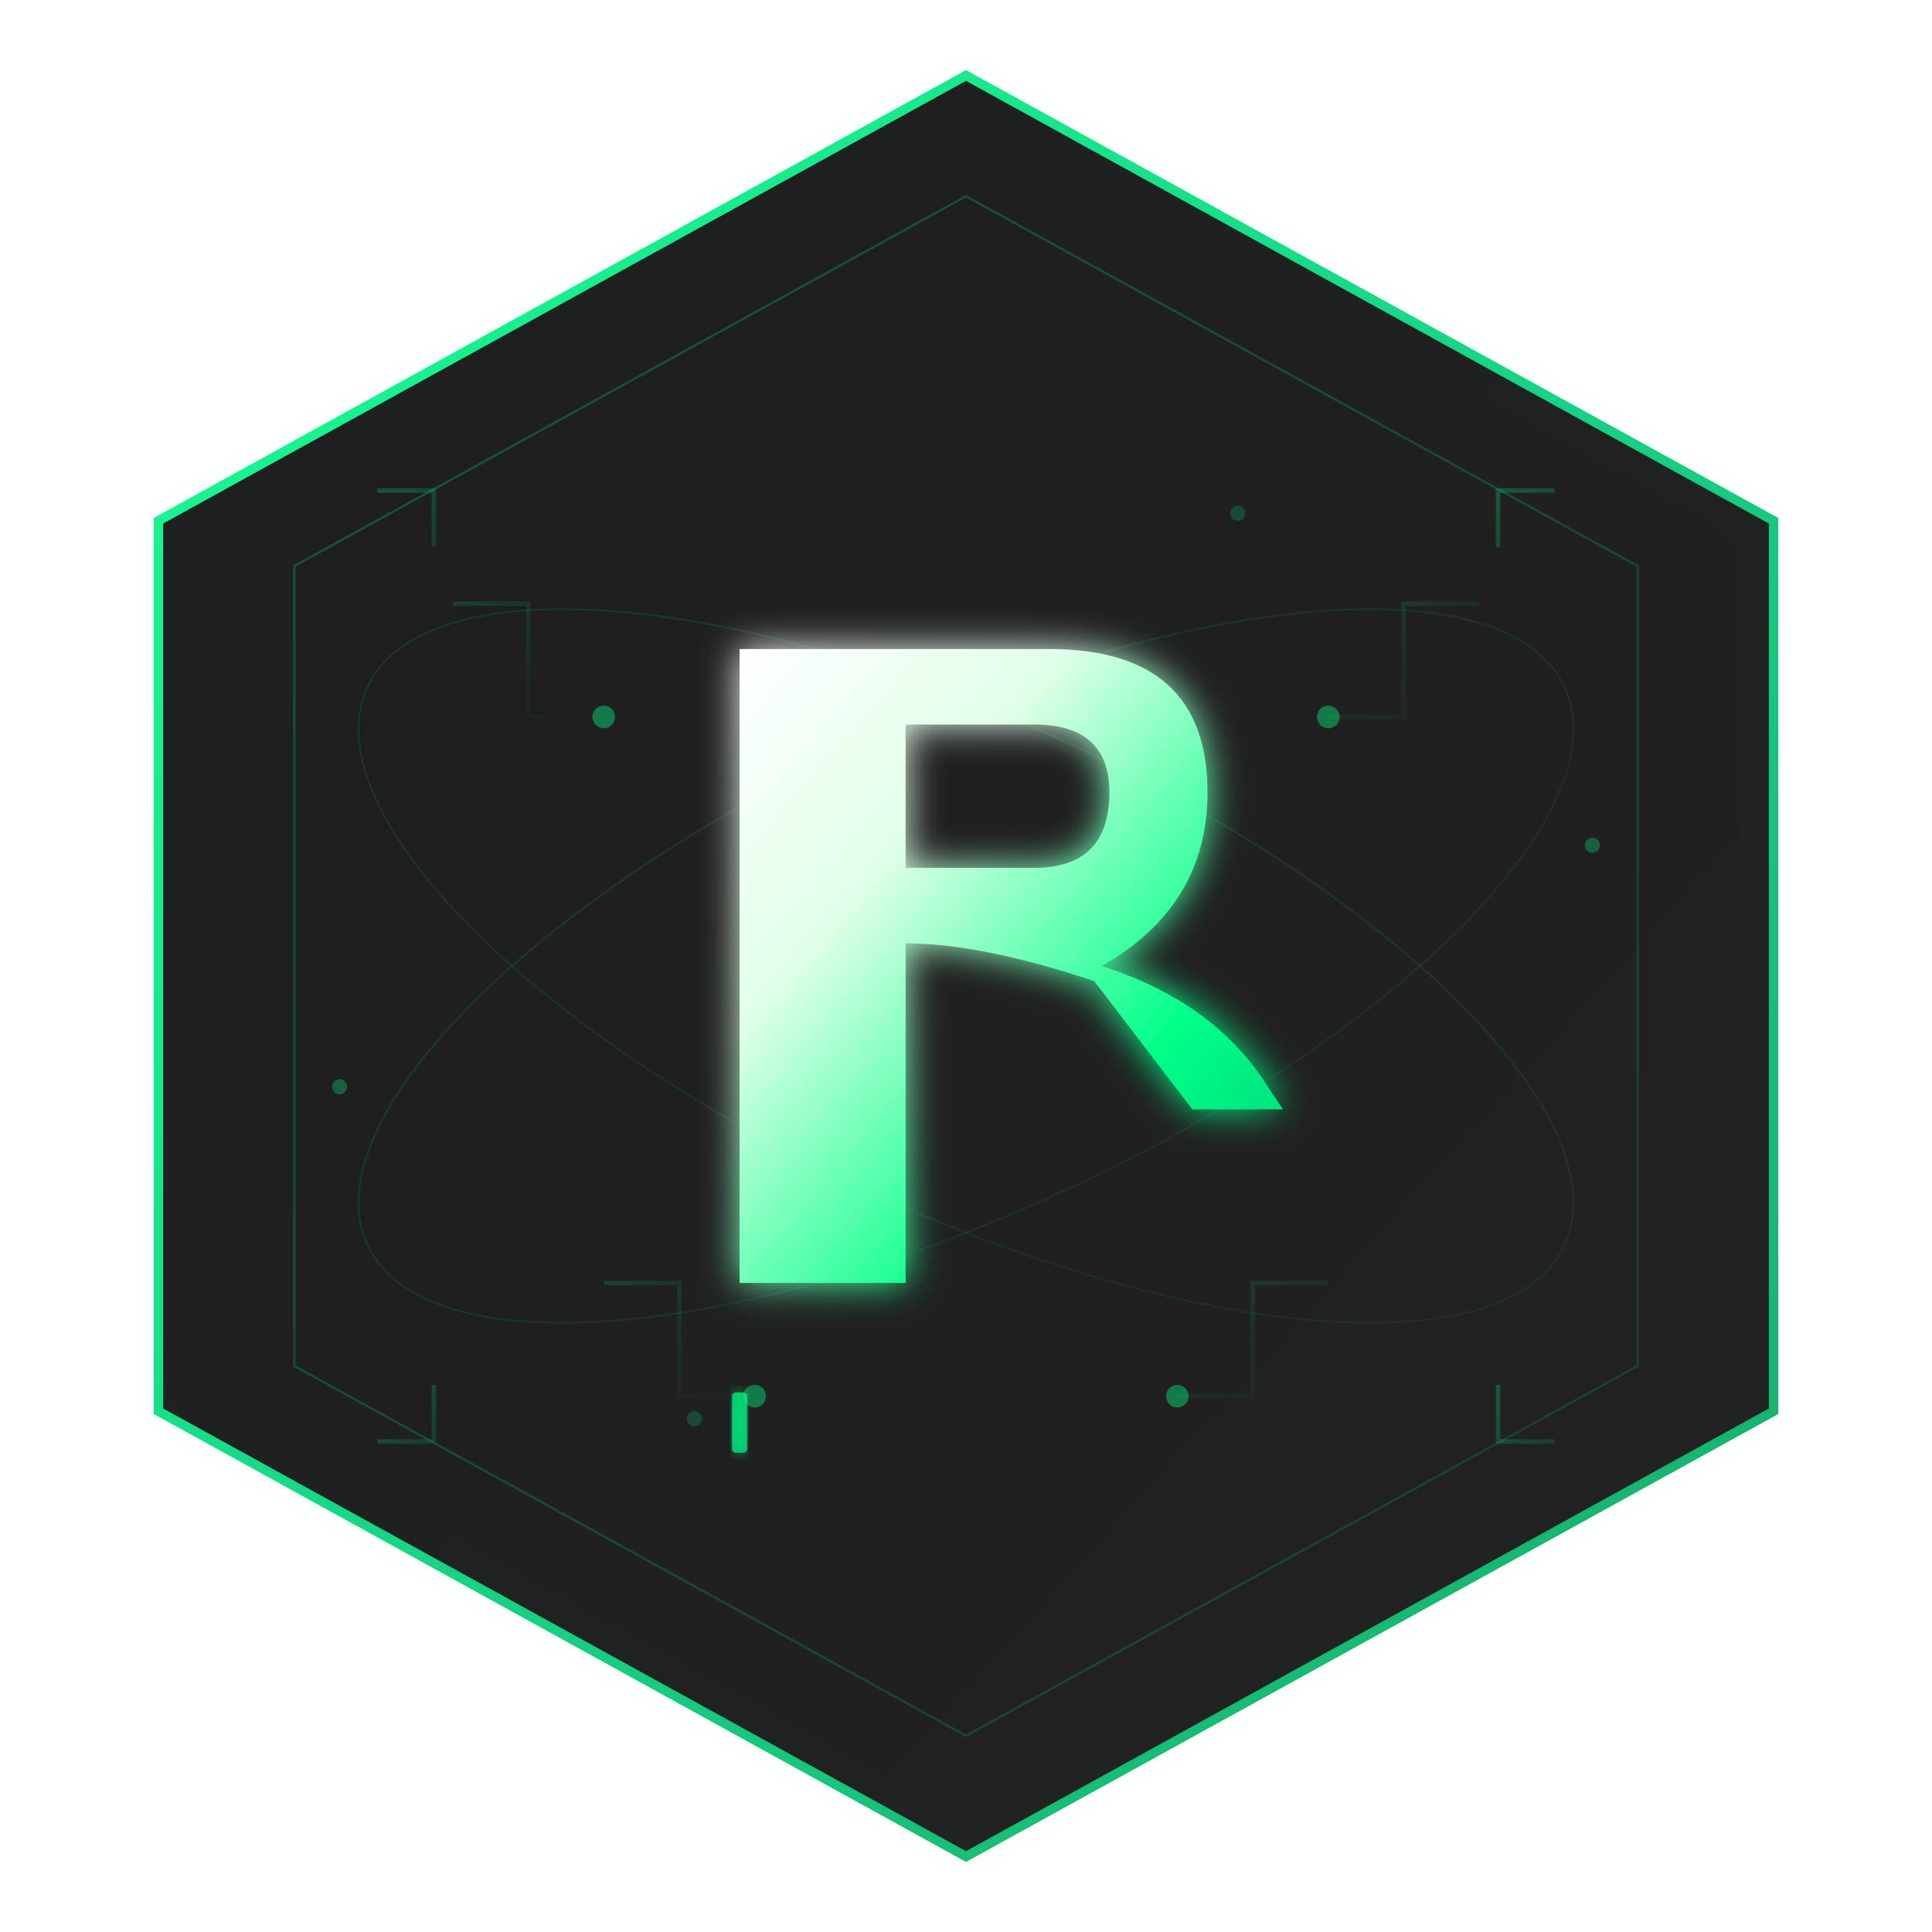
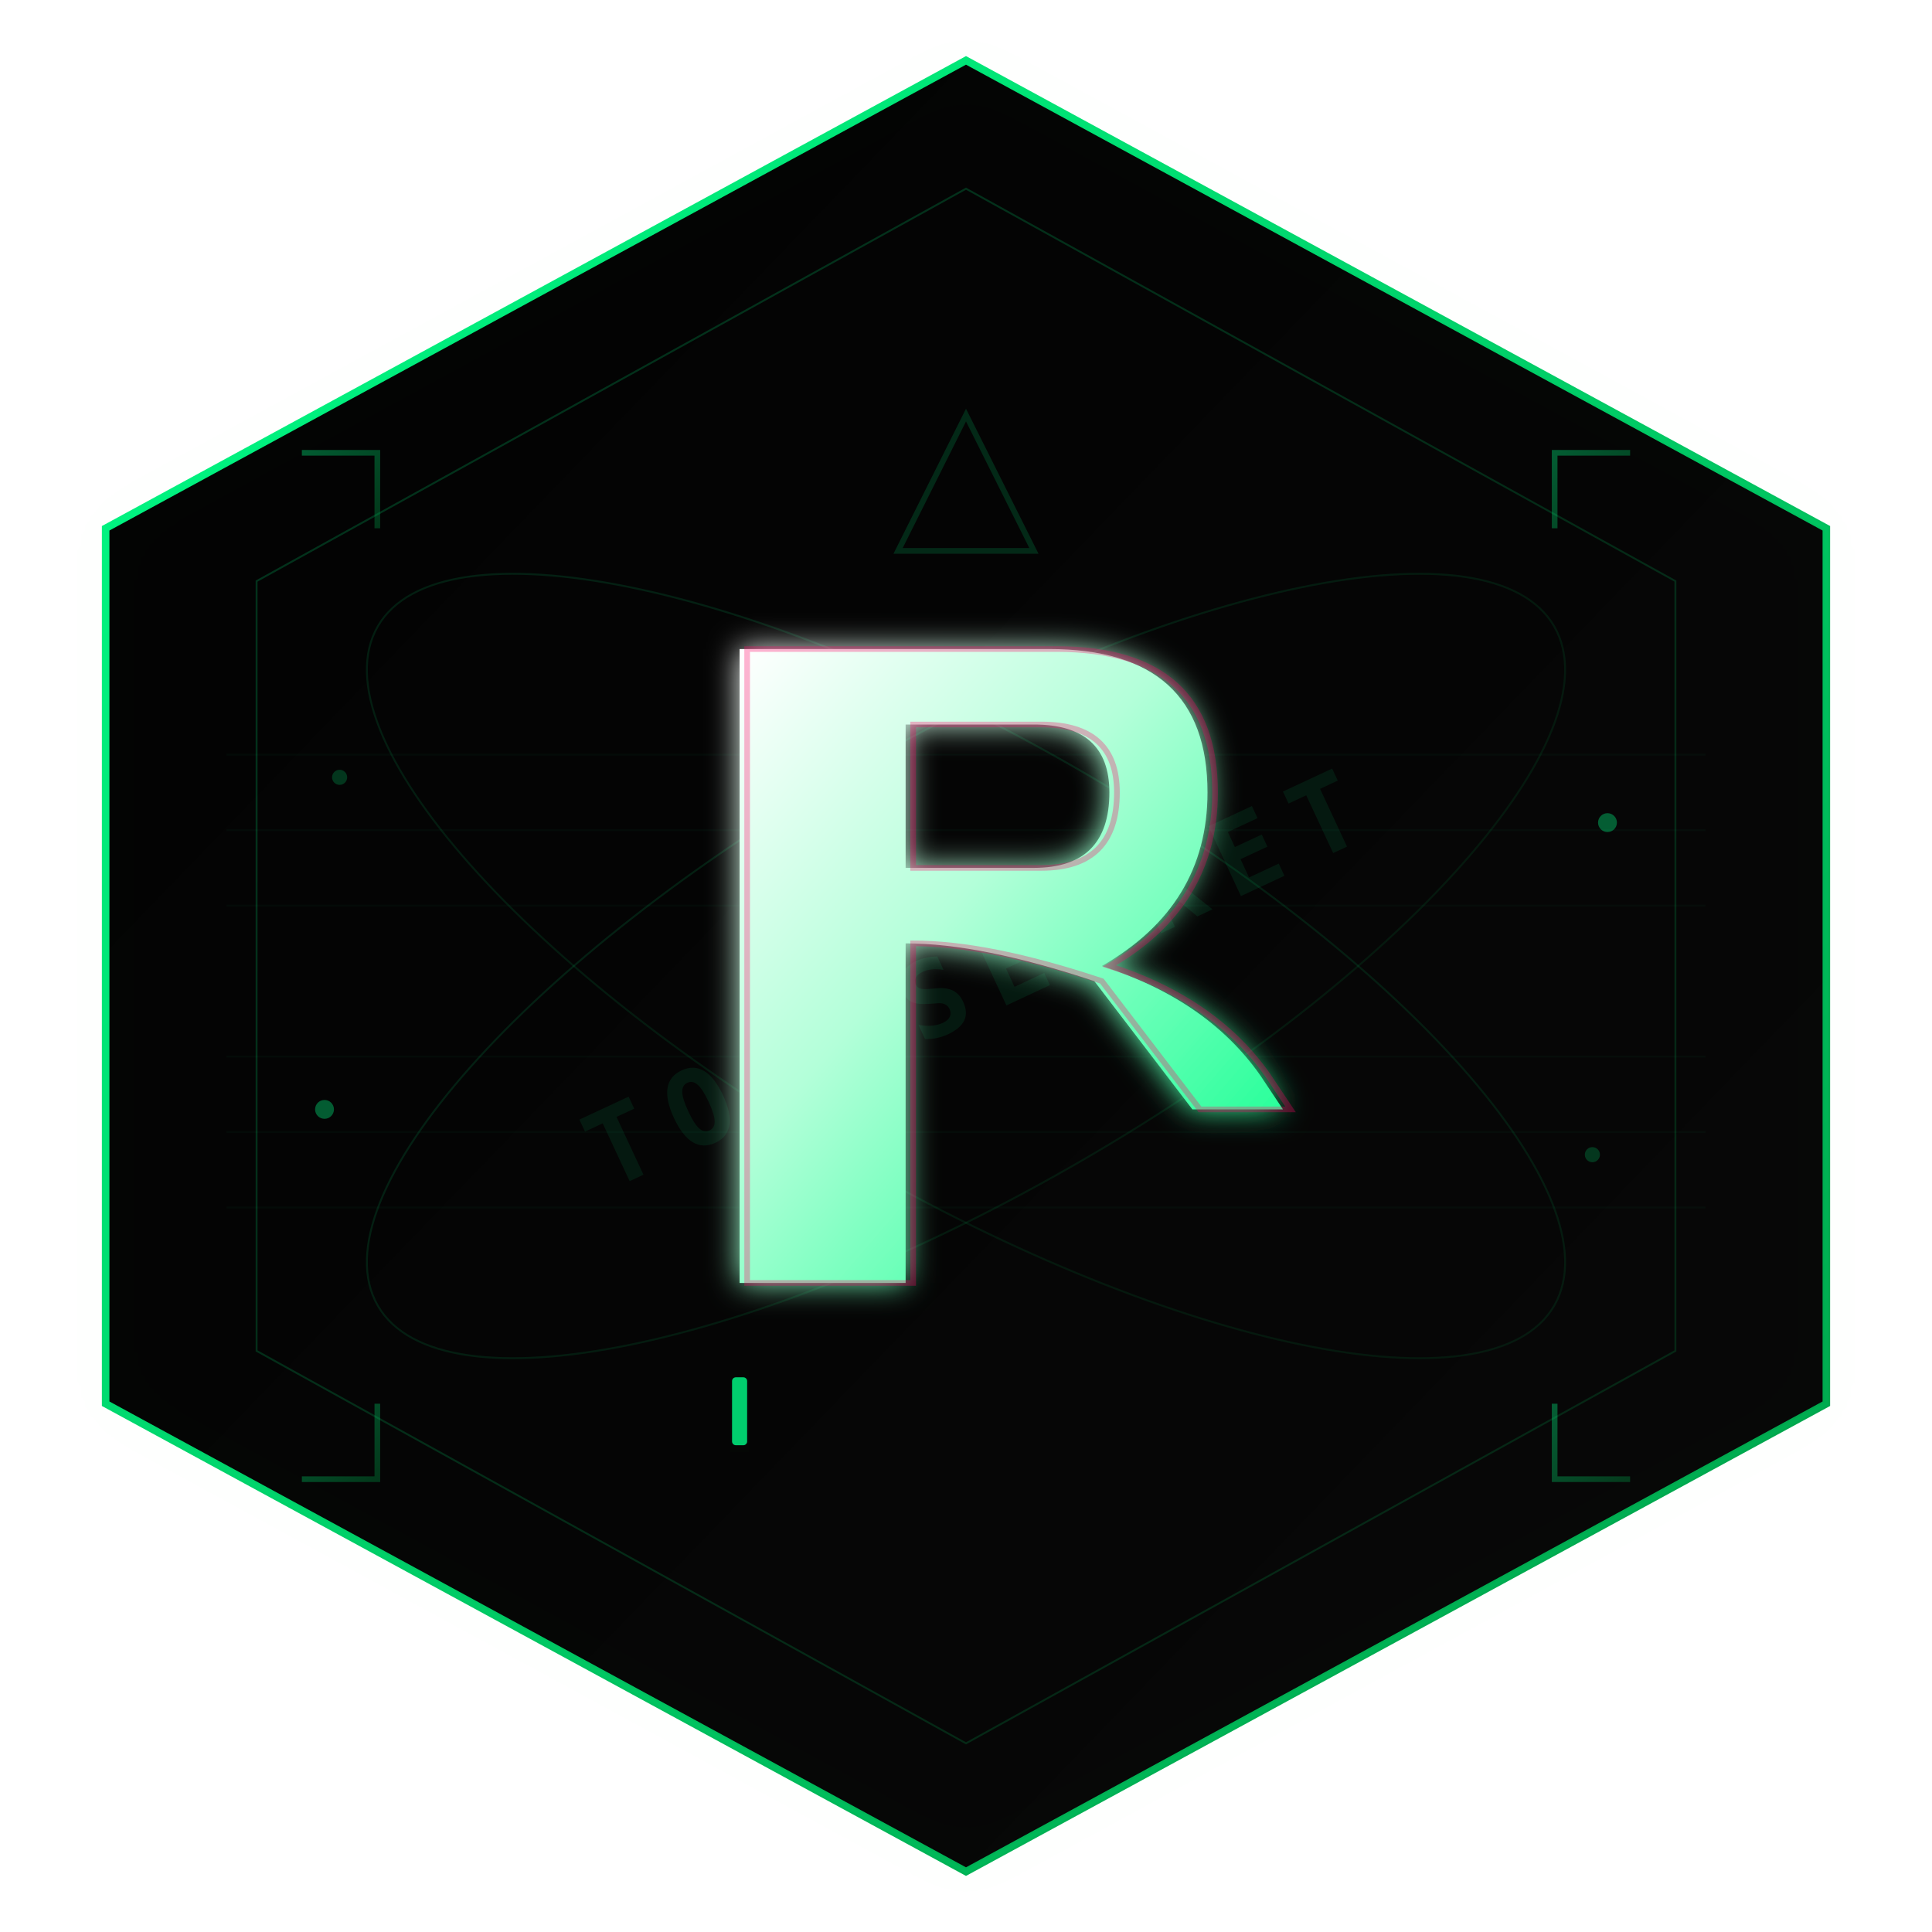
<svg xmlns="http://www.w3.org/2000/svg" viewBox="0 0 512 512" width="512" height="512">
  <defs>
    <linearGradient id="bg" x1="0" y1="0" x2="1" y2="1">
-       <stop offset="0%" stop-color="#050505" />
-       <stop offset="100%" stop-color="#0a0a0a" />
+       <stop offset="0%" stop-color="#020202" />
+       <stop offset="100%" stop-color="#080808" />
    </linearGradient>
    <linearGradient id="border" x1="0" y1="0" x2="1" y2="1">
      <stop offset="0%" stop-color="#00ff88" />
-       <stop offset="50%" stop-color="#00cc77" />
-       <stop offset="100%" stop-color="#009955" />
+       <stop offset="50%" stop-color="#00cc66" />
+       <stop offset="100%" stop-color="#009944" />
    </linearGradient>
    <linearGradient id="rGrad" x1="0" y1="0" x2="1" y2="1">
      <stop offset="0%" stop-color="#ffffff" />
-       <stop offset="30%" stop-color="#e0ffe8" />
-       <stop offset="70%" stop-color="#00ff88" />
-       <stop offset="100%" stop-color="#00cc77" />
-     </linearGradient>
-     <linearGradient id="accent" x1="0" y1="0" x2="1" y2="1">
-       <stop offset="0%" stop-color="#00ff88" stop-opacity="0.5" />
-       <stop offset="100%" stop-color="#00cc77" stop-opacity="0" />
+       <stop offset="40%" stop-color="#b3ffd9" />
+       <stop offset="100%" stop-color="#00ff88" />
    </linearGradient>
    <filter id="glow">
-       <feGaussianBlur stdDeviation="5" result="blur" />
+       <feGaussianBlur stdDeviation="4" result="blur" />
      <feMerge>
        <feMergeNode in="blur" />
        <feMergeNode in="SourceGraphic" />
      </feMerge>
    </filter>
-     <filter id="softGlow">
-       <feGaussianBlur stdDeviation="2.5" result="blur" />
+     <filter id="strongGlow">
+       <feGaussianBlur stdDeviation="8" result="blur" />
      <feMerge>
        <feMergeNode in="blur" />
        <feMergeNode in="SourceGraphic" />
      </feMerge>
    </filter>
  </defs>
-   <path d="M256 20 L470 138 L470 374 L256 492 L42 374 L42 138 Z" fill="url(#bg)" stroke="url(#border)" stroke-width="2.5" opacity="0.9" />
-   <path d="M256 52 L434 150 L434 362 L256 460 L78 362 L78 150 Z" fill="none" stroke="url(#border)" stroke-width="0.6" opacity="0.25" />
-   <path d="M120 160 L140 160 L140 190 L160 190" fill="none" stroke="url(#accent)" stroke-width="1.2" opacity="0.3" />
-   <circle cx="160" cy="190" r="3" fill="#00ff88" opacity="0.4" />
-   <path d="M392 160 L372 160 L372 190 L352 190" fill="none" stroke="url(#accent)" stroke-width="1.2" opacity="0.3" />
-   <circle cx="352" cy="190" r="3" fill="#00ff88" opacity="0.4" />
-   <path d="M160 340 L180 340 L180 370 L200 370" fill="none" stroke="url(#accent)" stroke-width="1.2" opacity="0.3" />
-   <circle cx="200" cy="370" r="3" fill="#00ff88" opacity="0.4" />
-   <path d="M352 340 L332 340 L332 370 L312 370" fill="none" stroke="url(#accent)" stroke-width="1.2" opacity="0.3" />
-   <circle cx="312" cy="370" r="3" fill="#00ff88" opacity="0.4" />
-   <ellipse cx="256" cy="256" rx="175" ry="65" fill="none" stroke="url(#border)" stroke-width="0.5" opacity="0.12" transform="rotate(-25 256 256)" />
-   <ellipse cx="256" cy="256" rx="175" ry="65" fill="none" stroke="url(#border)" stroke-width="0.5" opacity="0.12" transform="rotate(25 256 256)" />
-   <circle cx="422" cy="224" r="2" fill="#00ff88" opacity="0.3" />
-   <circle cx="90" cy="288" r="2" fill="#00ff88" opacity="0.3" />
-   <circle cx="328" cy="136" r="2" fill="#00cc77" opacity="0.25" />
-   <circle cx="184" cy="376" r="2" fill="#00cc77" opacity="0.25" />
+   <path d="M256 16 L484 140 L484 372 L256 496 L28 372 L28 140 Z" fill="url(#bg)" stroke="url(#border)" stroke-width="2" />
+   <path d="M256 50 L444 154 L444 358 L256 462 L68 358 L68 154 Z" fill="none" stroke="url(#border)" stroke-width="0.5" opacity="0.2" />
+   <g transform="rotate(-25 256 256)" opacity="0.08">
+     <text x="256" y="270" font-family="monospace" font-size="28" font-weight="900" fill="#00ff88" text-anchor="middle" letter-spacing="6">TOP SECRET</text>
+   </g>
+   <g transform="translate(256,130)" opacity="0.15">
+     <polygon points="0,-20 18,16 -18,16" fill="none" stroke="#00ff88" stroke-width="1.5" />
+   </g>
+   <g opacity="0.03">
+     <line x1="60" y1="200" x2="452" y2="200" stroke="#00ff88" stroke-width="0.5" />
+     <line x1="60" y1="220" x2="452" y2="220" stroke="#00ff88" stroke-width="0.5" />
+     <line x1="60" y1="240" x2="452" y2="240" stroke="#00ff88" stroke-width="0.5" />
+     <line x1="60" y1="280" x2="452" y2="280" stroke="#00ff88" stroke-width="0.5" />
+     <line x1="60" y1="300" x2="452" y2="300" stroke="#00ff88" stroke-width="0.5" />
+     <line x1="60" y1="320" x2="452" y2="320" stroke="#00ff88" stroke-width="0.5" />
+   </g>
+   <ellipse cx="256" cy="256" rx="180" ry="60" fill="none" stroke="url(#border)" stroke-width="0.5" opacity="0.12" transform="rotate(-30 256 256)" />
+   <ellipse cx="256" cy="256" rx="180" ry="60" fill="none" stroke="url(#border)" stroke-width="0.5" opacity="0.12" transform="rotate(30 256 256)" />
+   <circle cx="426" cy="218" r="2.5" fill="#00ff88" opacity="0.35" />
+   <circle cx="86" cy="294" r="2.5" fill="#00ff88" opacity="0.35" />
+   <circle cx="422" cy="306" r="2" fill="#00cc66" opacity="0.25" />
+   <circle cx="90" cy="206" r="2" fill="#00cc66" opacity="0.25" />
  <g filter="url(#glow)">
-     <path d="       M 196 340       L 196 172       L 278 172       Q 320 172 320 210       Q 320 240 292 256       Q 320 265 334 285       L 340 294       L 316 294       L 290 260       Q 260 250 240 250       L 240 340       Z       M 240 230       L 274 230       Q 294 230 294 210       Q 294 192 274 192       L 240 192       Z     " fill="url(#rGrad)" />
+     <path d="       M 196 340 L 196 172 L 278 172       Q 320 172 320 210 Q 320 240 292 256       Q 320 265 334 285 L 340 294 L 316 294       L 290 260 Q 260 250 240 250 L 240 340 Z       M 240 230 L 274 230 Q 294 230 294 210       Q 294 192 274 192 L 240 192 Z     " fill="url(#rGrad)" />
  </g>
-   <g filter="url(#softGlow)">
-     <rect x="194" y="369" width="4" height="16" rx="1" fill="#00ff88" opacity="0.7">
-       <animate attributeName="opacity" values="0.7;0.1;0.7" dur="1.2s" repeatCount="indefinite" />
+   <path d="     M 196 340 L 196 172 L 278 172     Q 320 172 320 210 Q 320 240 292 256     Q 320 265 334 285 L 340 294 L 316 294     L 290 260 Q 260 250 240 250 L 240 340 Z     M 240 230 L 274 230 Q 294 230 294 210     Q 294 192 274 192 L 240 192 Z   " fill="none" stroke="#ff0066" stroke-width="1.5" transform="translate(2,0)" opacity="0.3" clip-path="inset(0 50% 0 0)" />
+   <g filter="url(#strongGlow)">
+     <rect x="194" y="365" width="4" height="18" rx="1" fill="#00ff88" opacity="0.8">
+       <animate attributeName="opacity" values="0.8;0.05;0.8" dur="1s" repeatCount="indefinite" />
    </rect>
  </g>
-   <path d="M 100 130 L 115 130 L 115 145" fill="none" stroke="url(#border)" stroke-width="1.2" opacity="0.25" />
-   <path d="M 412 130 L 397 130 L 397 145" fill="none" stroke="url(#border)" stroke-width="1.2" opacity="0.25" />
-   <path d="M 100 382 L 115 382 L 115 367" fill="none" stroke="url(#border)" stroke-width="1.2" opacity="0.25" />
-   <path d="M 412 382 L 397 382 L 397 367" fill="none" stroke="url(#border)" stroke-width="1.2" opacity="0.25" />
-   <path d="M256 20 L470 138 L470 374 L256 492 L42 374 L42 138 Z" fill="none" stroke="#00ff88" stroke-width="1.5" opacity="0.08" filter="url(#glow)" />
+   <g opacity="0.35">
+     <path d="M 80 120 L 100 120 L 100 140" fill="none" stroke="url(#border)" stroke-width="1.5" />
+     <path d="M 432 120 L 412 120 L 412 140" fill="none" stroke="url(#border)" stroke-width="1.5" />
+     <path d="M 80 392 L 100 392 L 100 372" fill="none" stroke="url(#border)" stroke-width="1.5" />
+     <path d="M 432 392 L 412 392 L 412 372" fill="none" stroke="url(#border)" stroke-width="1.5" />
+   </g>
+   <path d="M256 16 L484 140 L484 372 L256 496 L28 372 L28 140 Z" fill="none" stroke="#00ff88" stroke-width="1" opacity="0.06" filter="url(#strongGlow)" />
</svg>
